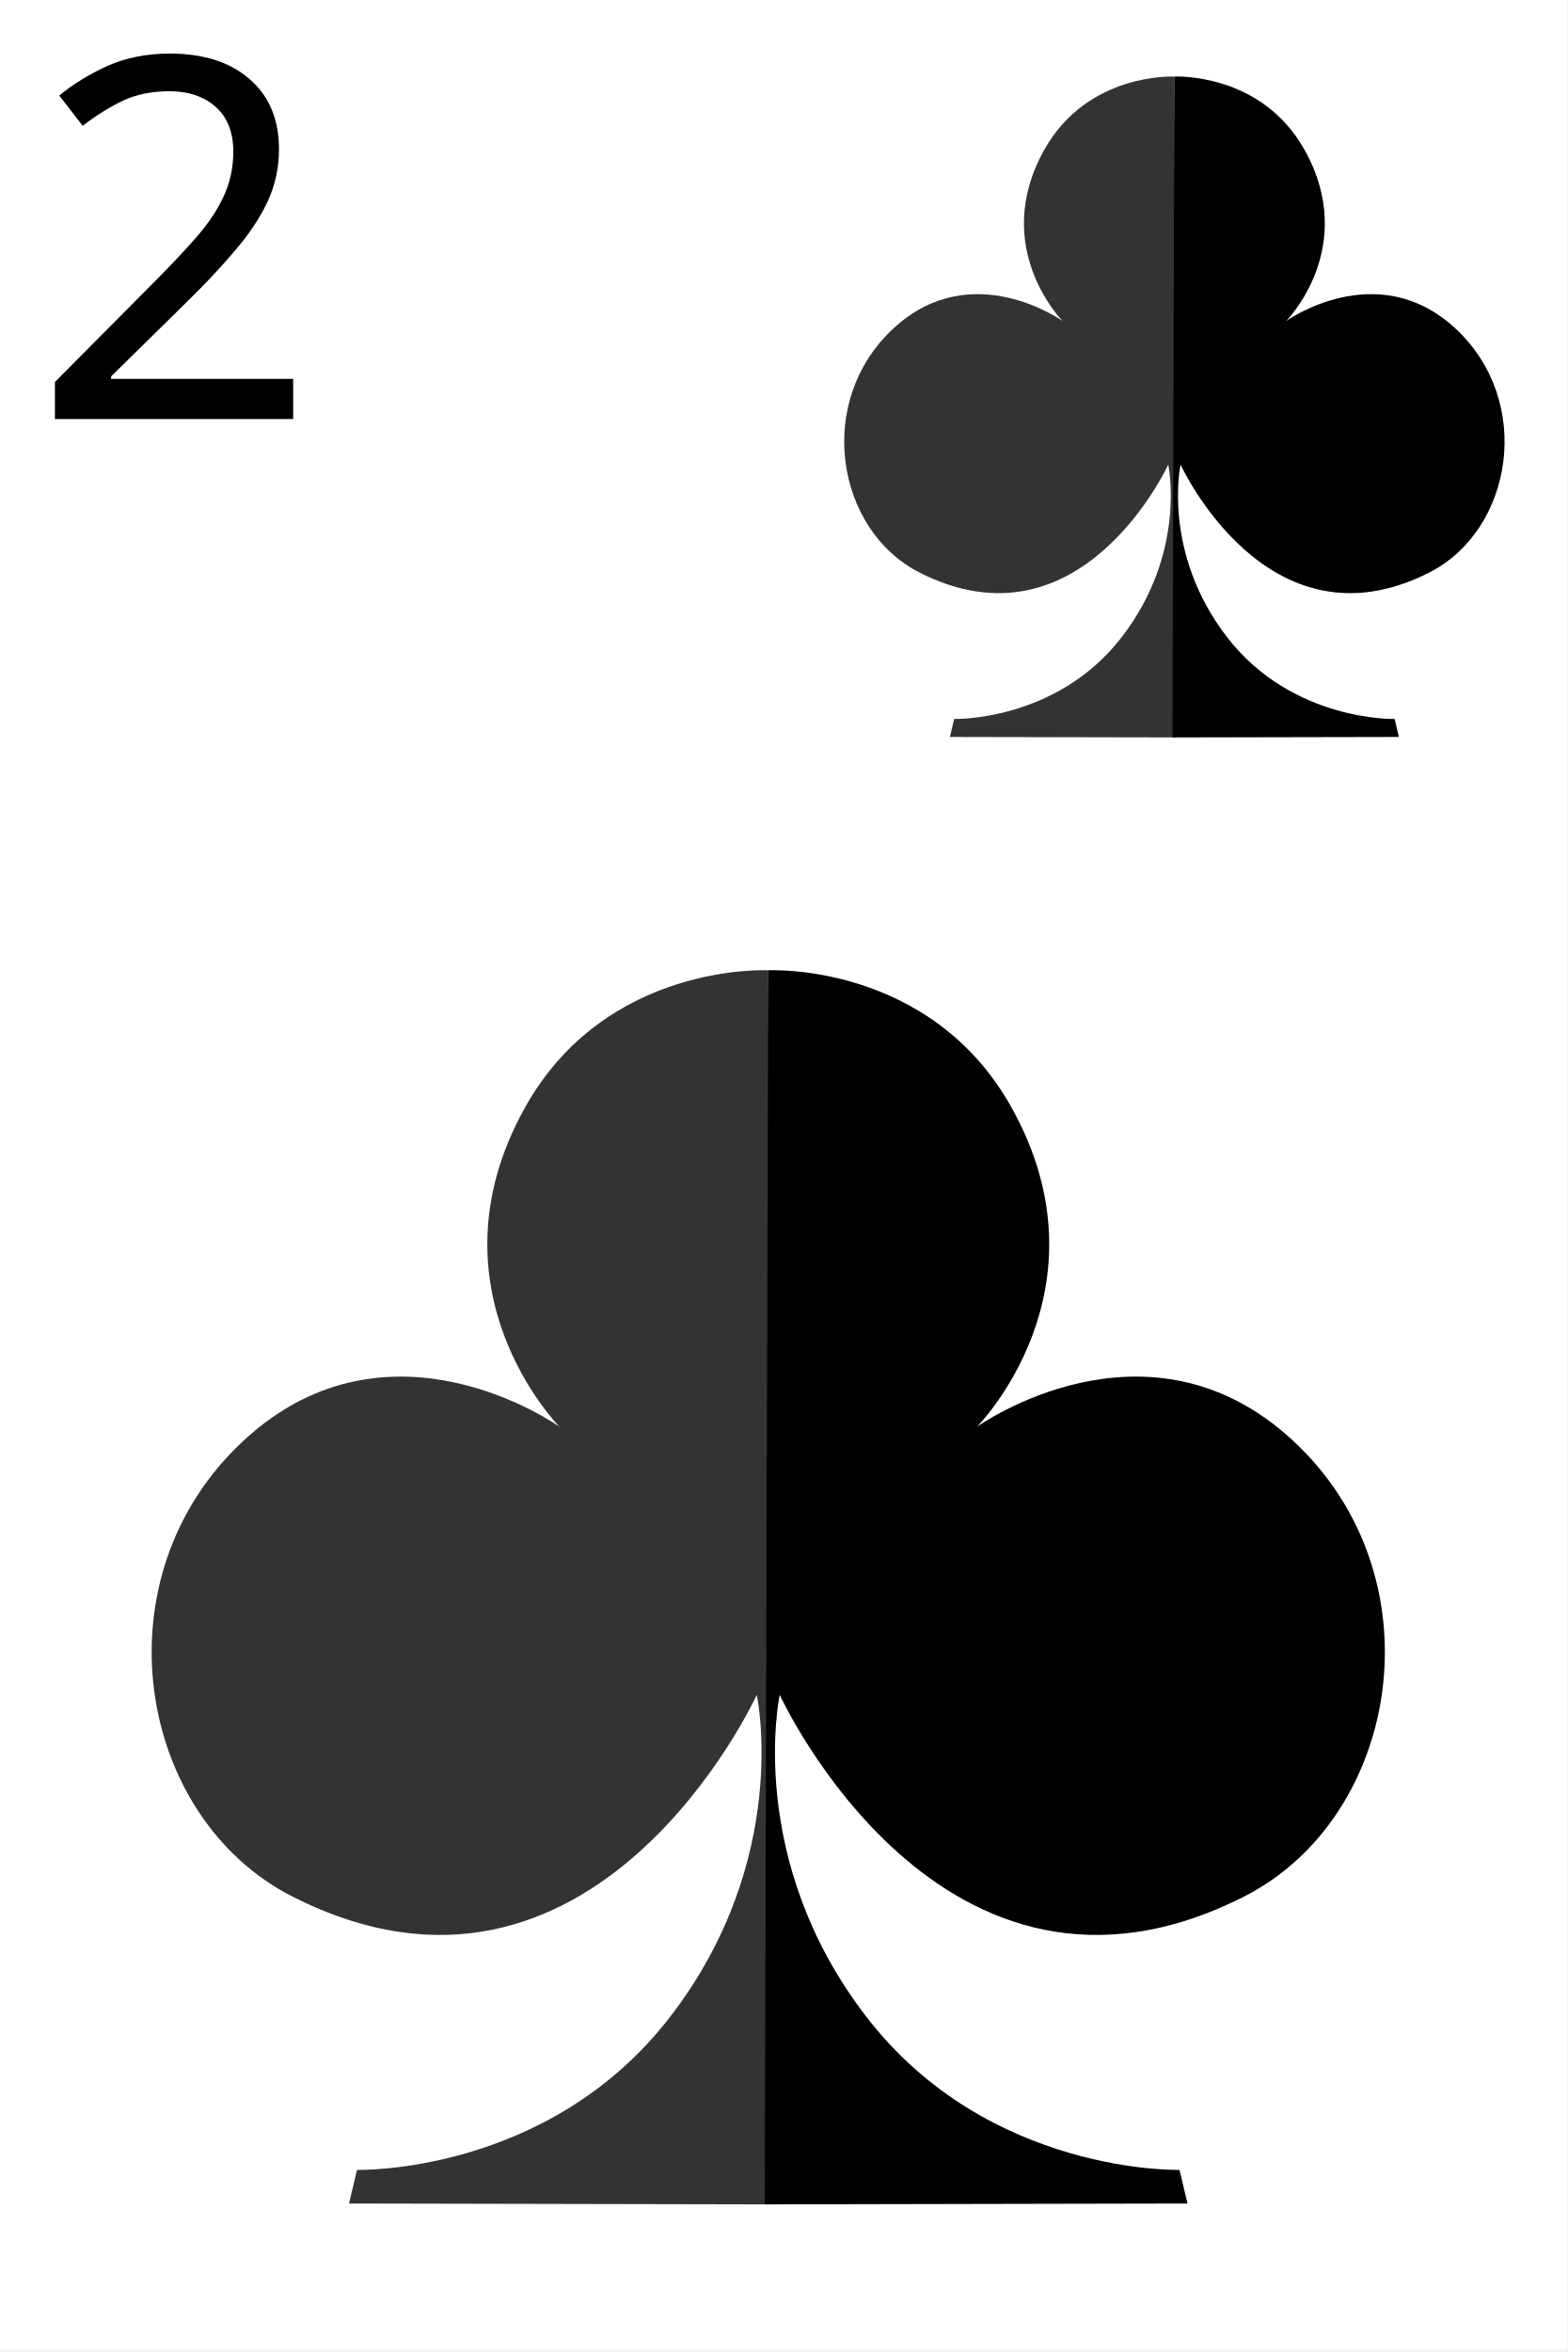
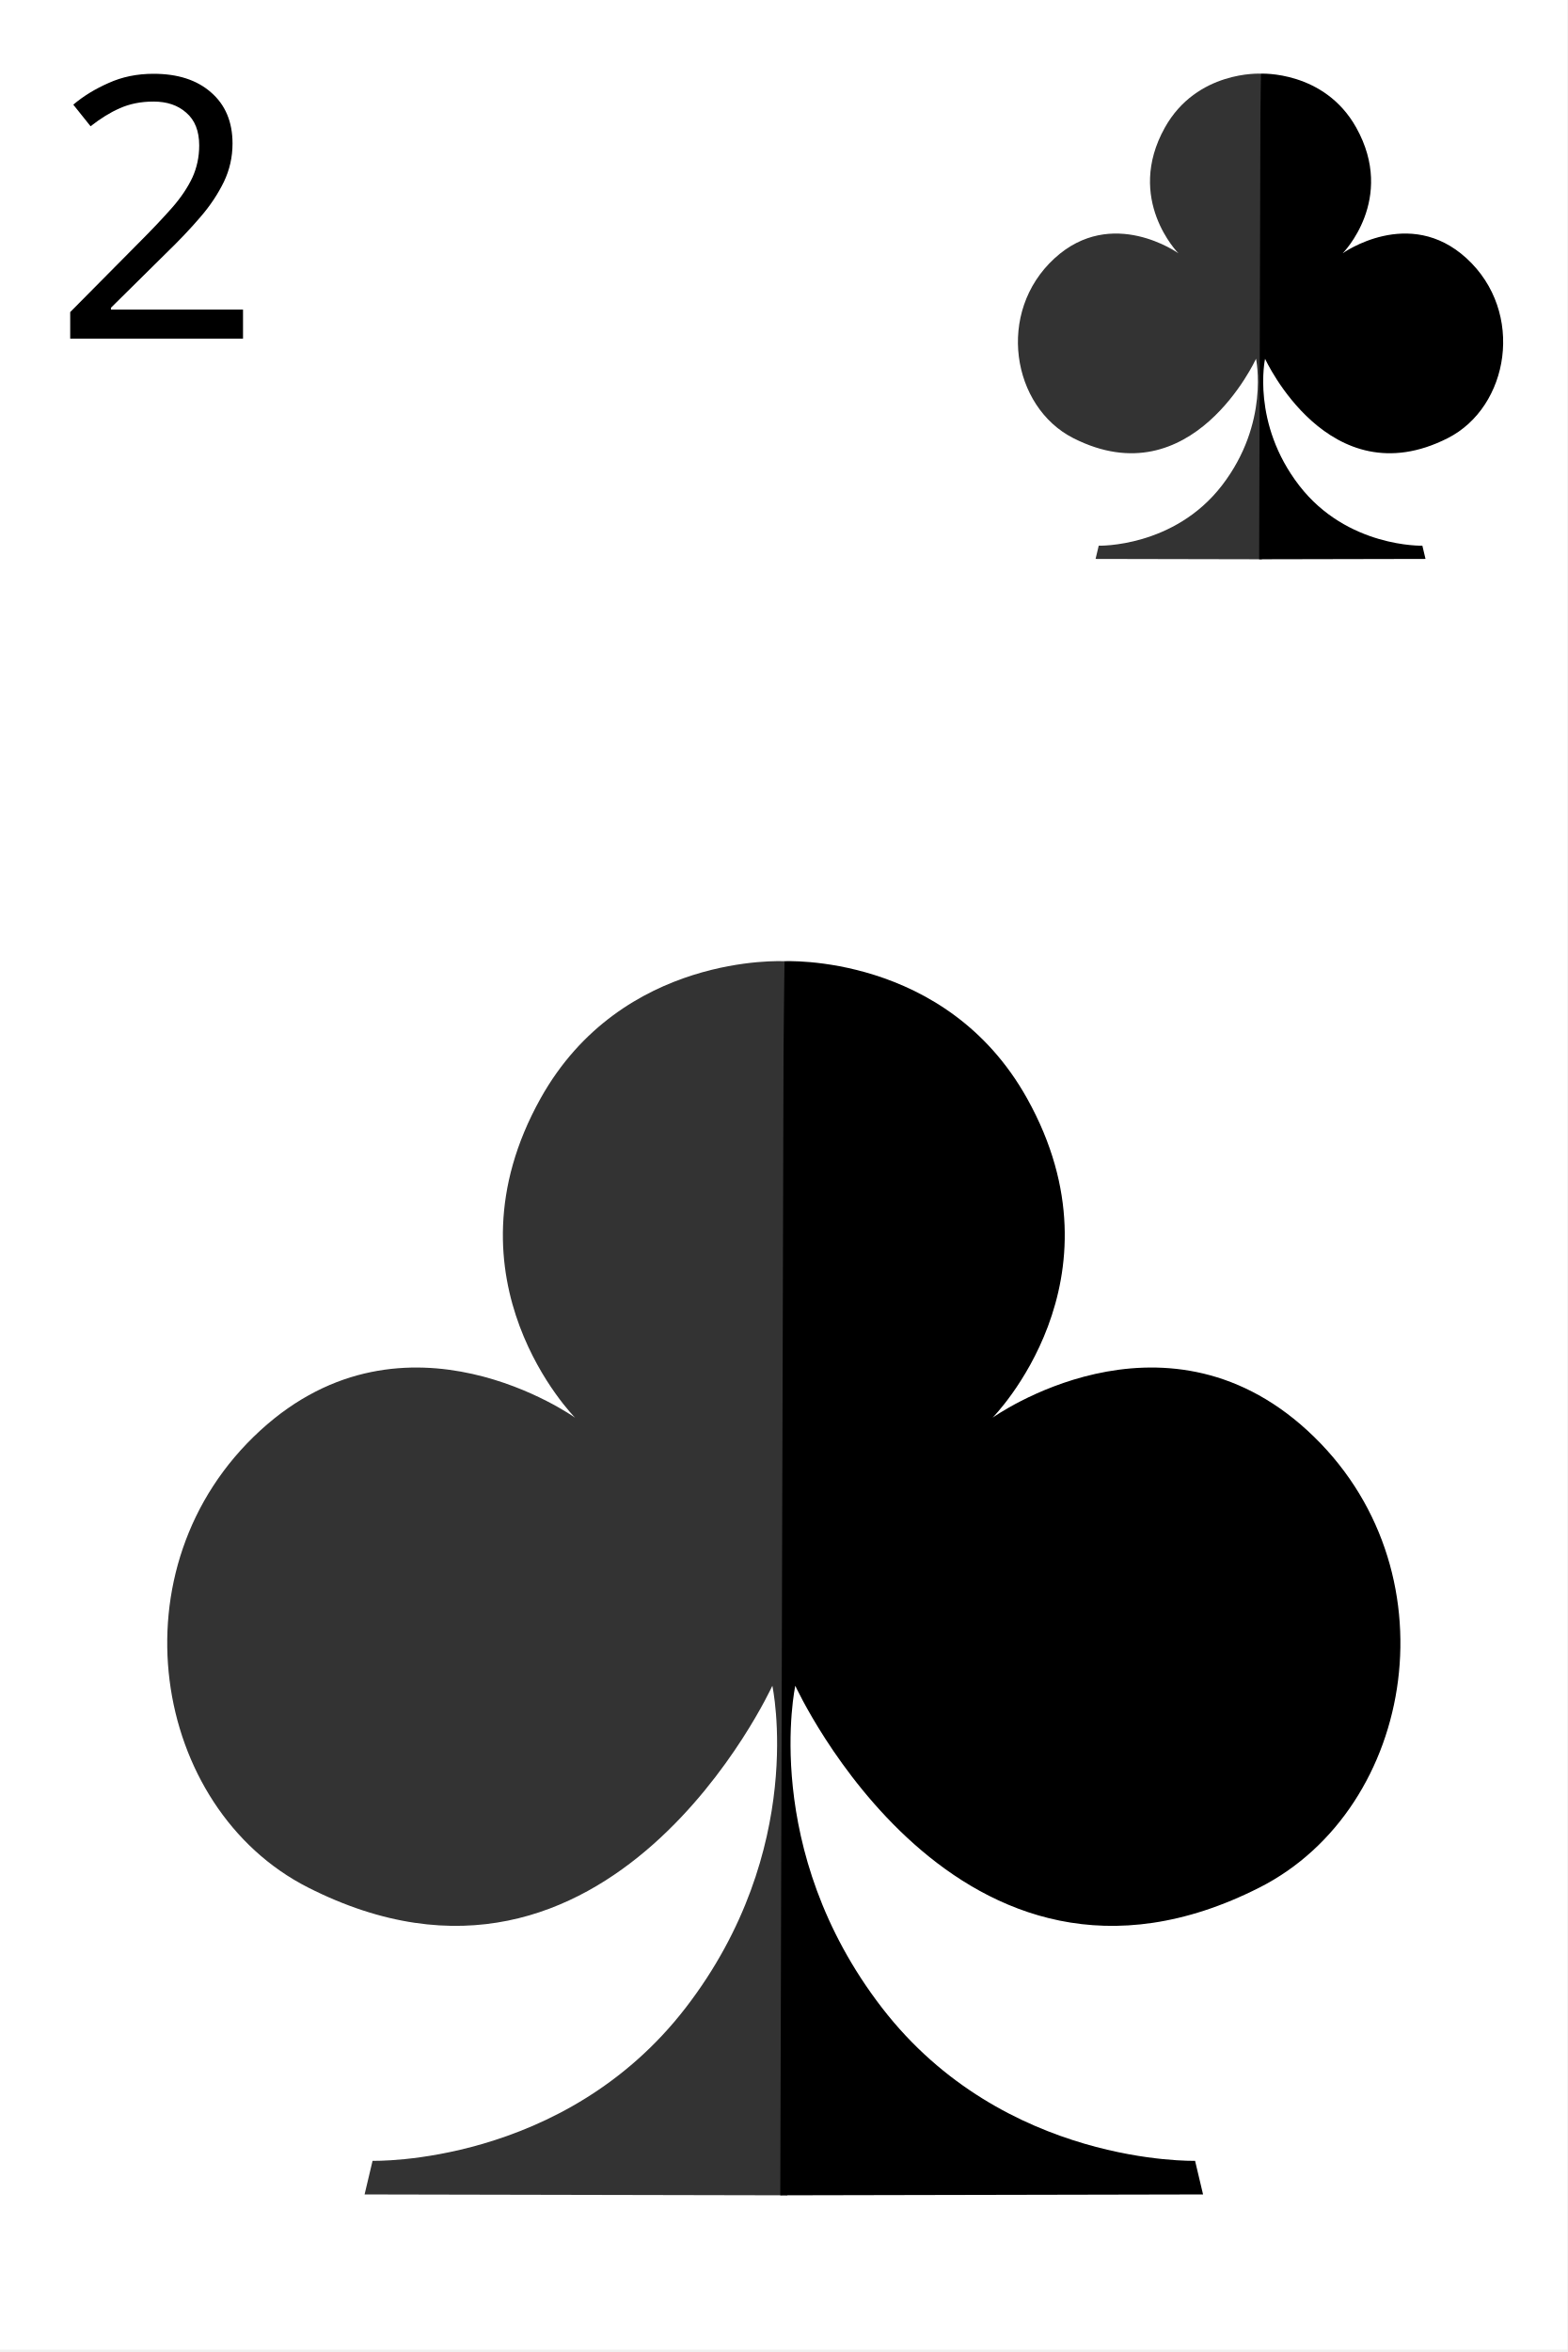
<svg xmlns="http://www.w3.org/2000/svg" width="150" height="225" viewBox="0 0 39.688 59.531" version="1.1" id="svg5">
  <defs id="defs2">
+     <rect x="234.93" y="83.952" width="221.39" height="12.187" id="rect34409" />
    <mask maskUnits="userSpaceOnUse" id="mask1192">
      <rect style="fill:#ffffff;fill-opacity:1;stroke-width:0.265" id="rect1194" width="101.388" height="140.797" x="-26.153" y="82.4" />
    </mask>
  </defs>
  <g id="layer1">
    <rect style="fill:#ffffff;fill-opacity:1;stroke-width:0.265" id="rect5028" width="39.678" height="59.472" x="0" y="-2.220446e-16" />
-     <text xml:space="preserve" style="font-size:12.781px;font-family:Wingdings;-inkscape-font-specification:Wingdings;text-align:center;text-anchor:middle;fill:#ff0000;stroke-width:1.065" x="0.783" y="10.606" id="text63">
-       <tspan id="tspan61" x="0.783" y="10.606" style="font-style:normal;font-variant:normal;font-weight:normal;font-stretch:normal;font-family:'Bauhaus 93';-inkscape-font-specification:'Bauhaus 93, ';text-align:start;text-anchor:start;fill:#000000;stroke-width:1.065">2</tspan>
+     <text xml:space="preserve" style="font-size:9.243px;font-family:Wingdings;-inkscape-font-specification:Wingdings;text-align:center;text-anchor:middle;fill:#ff0000;stroke-width:0.77" x="1.338" y="8.571" id="text63">
+       <tspan id="tspan61" x="1.338" y="8.571" style="font-style:normal;font-variant:normal;font-weight:normal;font-stretch:normal;font-family:sans-serif;-inkscape-font-specification:sans-serif;text-align:start;text-anchor:start;fill:#000000;stroke-width:0.77">2</tspan>
    </text>
-     <g id="g699">
-       <path style="fill:#333333;stroke-width:0.265" d="m 19.45,24.559 c 0,0 -4.098,-0.218 -6.158,3.471 -2.575,4.613 0.873,8.083 0.873,8.083 0,0 -4.275,-3.062 -7.969,0.323 -3.778,3.461 -2.748,9.56 1.207,11.567 7.648,3.881 11.756,-5.105 11.756,-5.105 0,0 0.896,4.142 -2.194,8.15 -3.09,4.008 -7.927,3.874 -7.927,3.874 l -0.202,0.851 10.703,0.022 z" id="path552" />
+     <g id="g699" transform="translate(0.3939047,-0.229778)">
+       <path style="fill:#333333;stroke-width:0.265" d="m 19.45,24.559 c 0,0 -4.098,-0.218 -6.158,3.471 -2.575,4.613 0.873,8.083 0.873,8.083 0,0 -4.275,-3.062 -7.969,0.323 -3.778,3.461 -2.748,9.56 1.207,11.567 7.648,3.881 11.756,-5.105 11.756,-5.105 0,0 0.896,4.142 -2.194,8.15 -3.09,4.008 -7.927,3.874 -7.927,3.874 l -0.202,0.851 10.703,0.022 z" id="path552-8" />
      <path style="fill:#000000;stroke-width:0.265" d="m 19.449,24.559 c 0,0 4.098,-0.218 6.158,3.471 2.575,4.613 -0.873,8.083 -0.873,8.083 0,0 4.275,-3.062 7.969,0.323 3.778,3.461 2.748,9.56 -1.207,11.567 -7.648,3.881 -11.756,-5.105 -11.756,-5.105 0,0 -0.896,4.142 2.194,8.15 3.09,4.008 7.927,3.874 7.927,3.874 l 0.202,0.851 -10.703,0.022 z" id="path552-5" />
    </g>
-     <g id="g699-2" transform="matrix(0.5355029,0,0,0.5355029,19.31588,-11.21372)">
+     <g id="g699-2" transform="matrix(0.3934925,0,0,0.3934925,24.25908,-7.79962)">
      <path style="fill:#333333;stroke-width:0.265" d="m 19.45,24.559 c 0,0 -4.098,-0.218 -6.158,3.471 -2.575,4.613 0.873,8.083 0.873,8.083 0,0 -4.275,-3.062 -7.969,0.323 -3.778,3.461 -2.748,9.56 1.207,11.567 7.648,3.881 11.756,-5.105 11.756,-5.105 0,0 0.896,4.142 -2.194,8.15 -3.09,4.008 -7.927,3.874 -7.927,3.874 l -0.202,0.851 10.703,0.022 z" id="path552-52" />
      <path style="fill:#000000;stroke-width:0.265" d="m 19.449,24.559 c 0,0 4.098,-0.218 6.158,3.471 2.575,4.613 -0.873,8.083 -0.873,8.083 0,0 4.275,-3.062 7.969,0.323 3.778,3.461 2.748,9.56 -1.207,11.567 -7.648,3.881 -11.756,-5.105 -11.756,-5.105 0,0 -0.896,4.142 2.194,8.15 3.09,4.008 7.927,3.874 7.927,3.874 l 0.202,0.851 -10.703,0.022 z" id="path552-5-4" />
    </g>
-     <text xml:space="preserve" style="font-size:3.175px;font-family:'Bauhaus 93';-inkscape-font-specification:'Bauhaus 93, ';fill:#000000;stroke-width:0.265" x="-19.973" y="41.648" id="text867">
-       <tspan id="tspan865" style="stroke-width:0.265" x="-19.973" y="41.648">t</tspan>
-     </text>
+     <text xml:space="preserve" transform="scale(0.2645833)" id="text34407" style="font-family:sans-serif;-inkscape-font-specification:sans-serif;white-space:pre;shape-inside:url(#rect34409);display:inline;fill:#000000;fill-opacity:0" />
  </g>
</svg>
